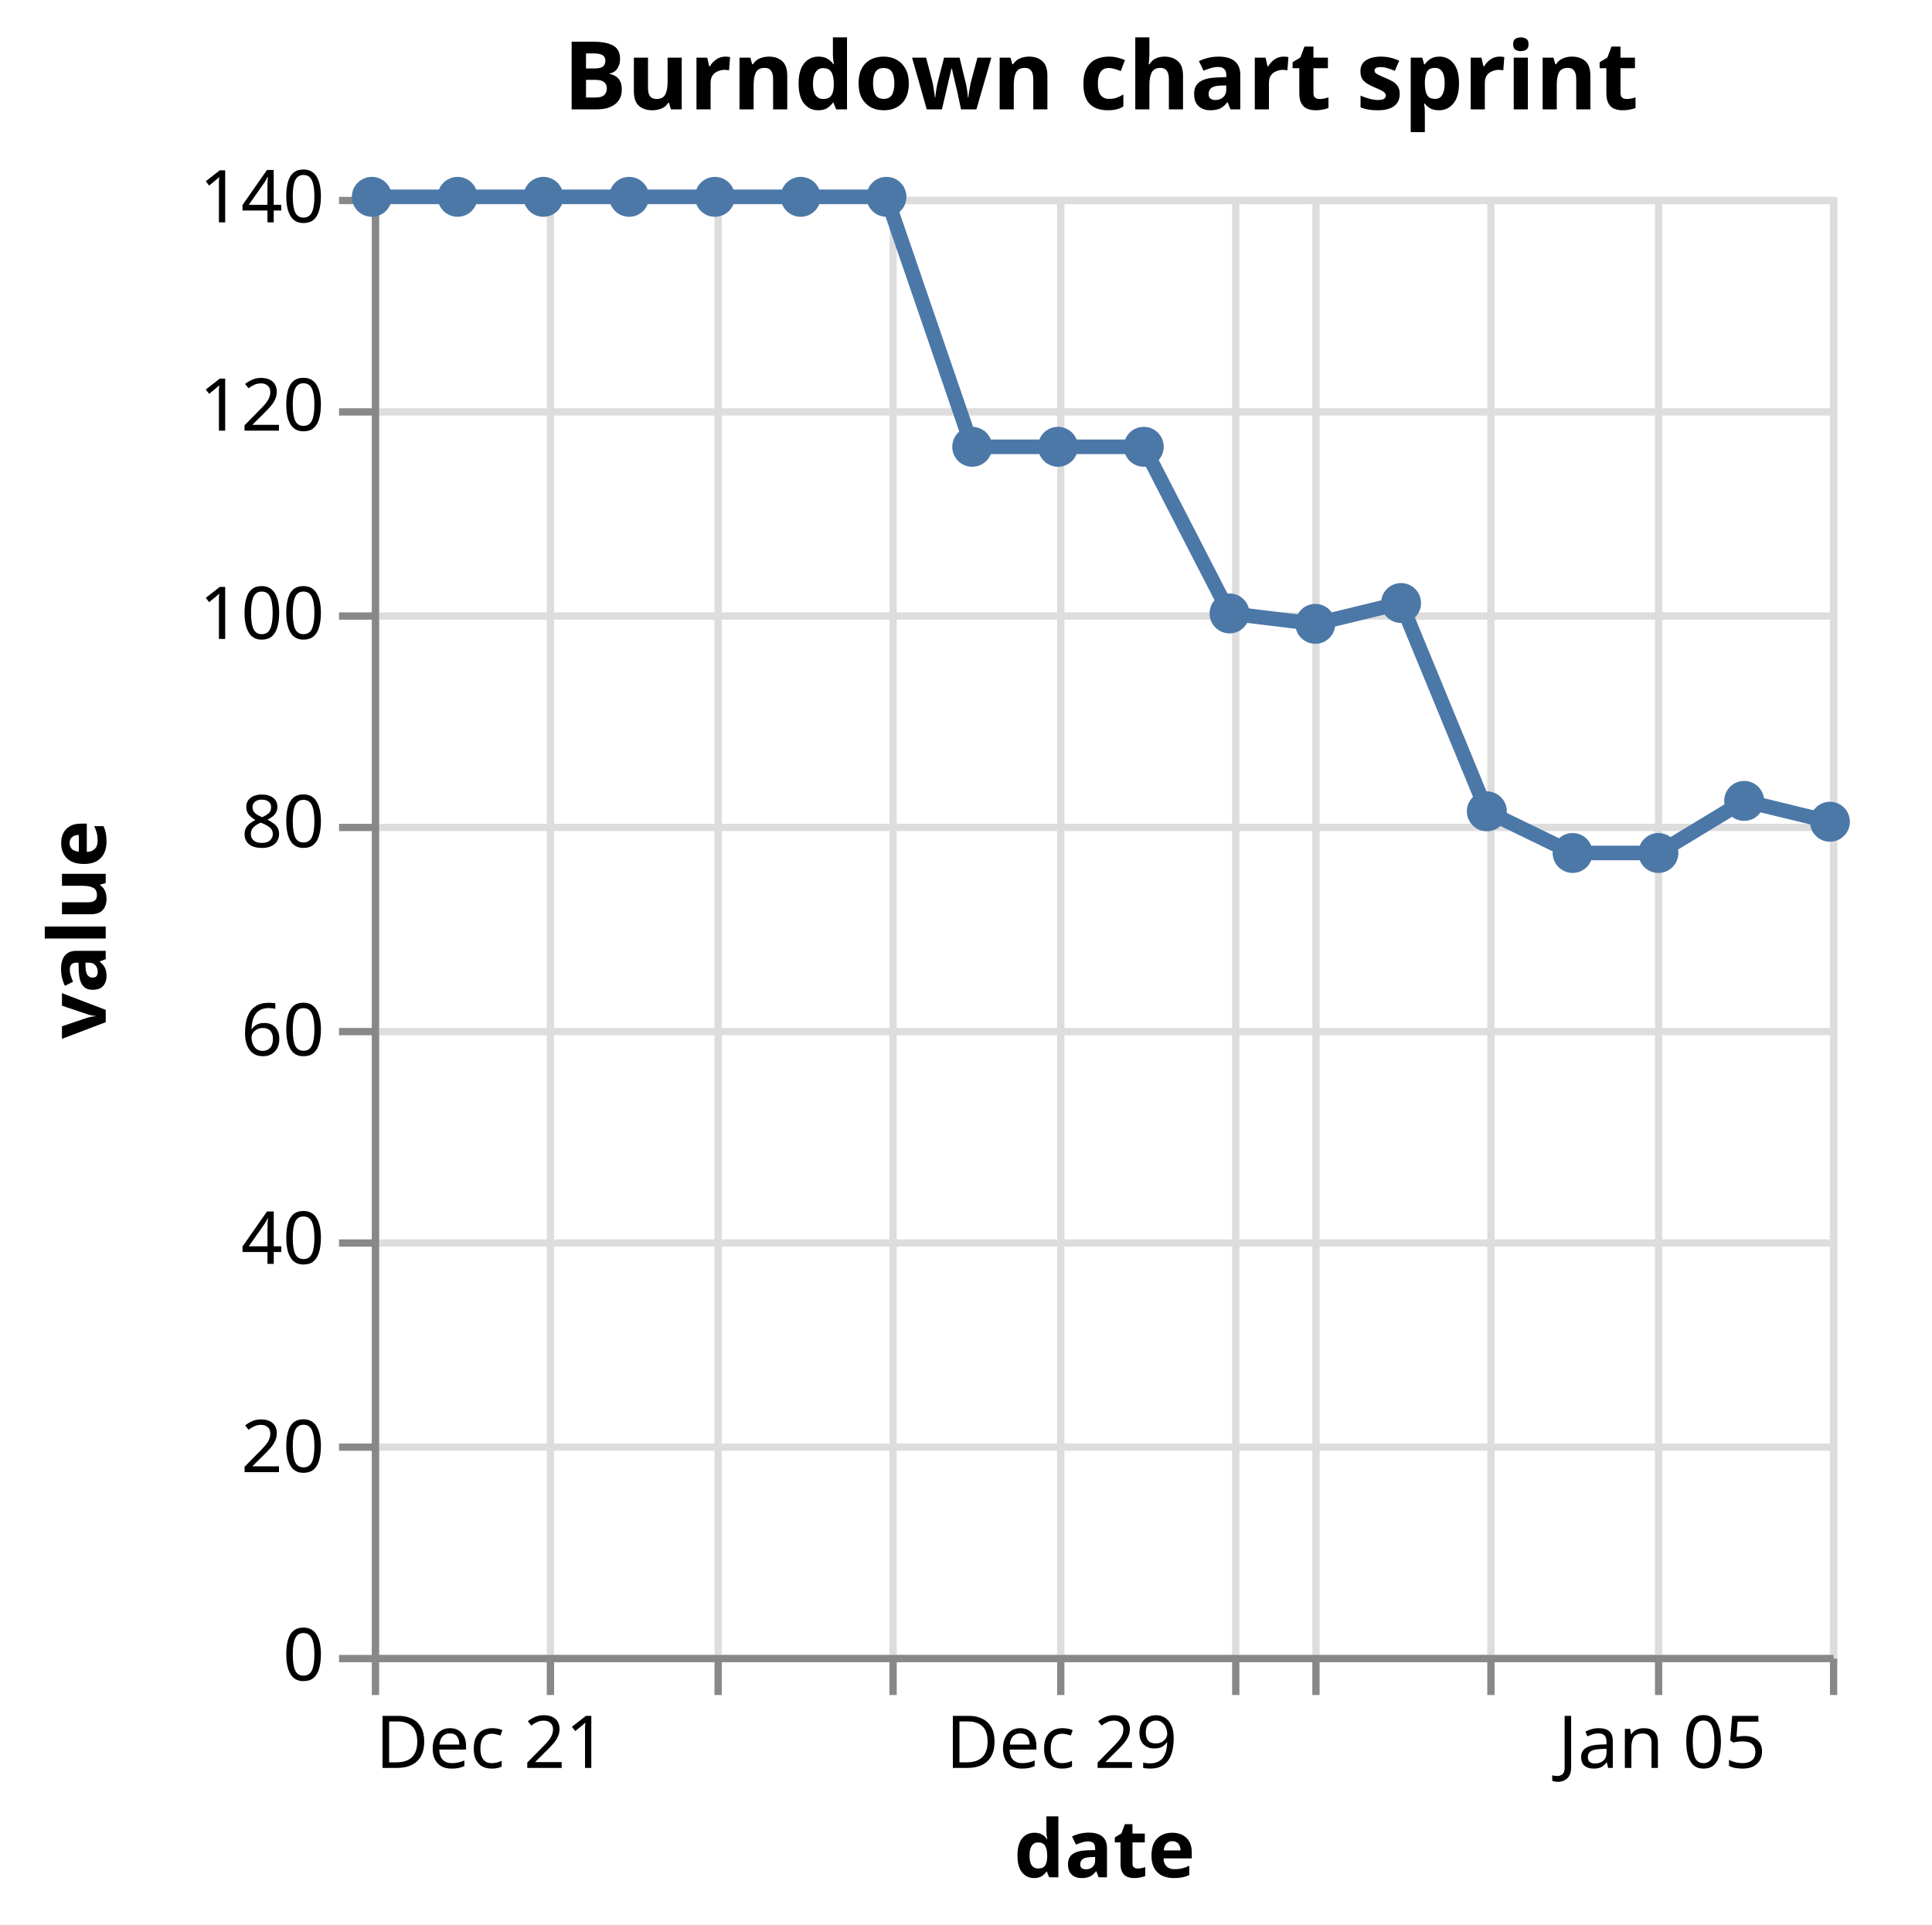
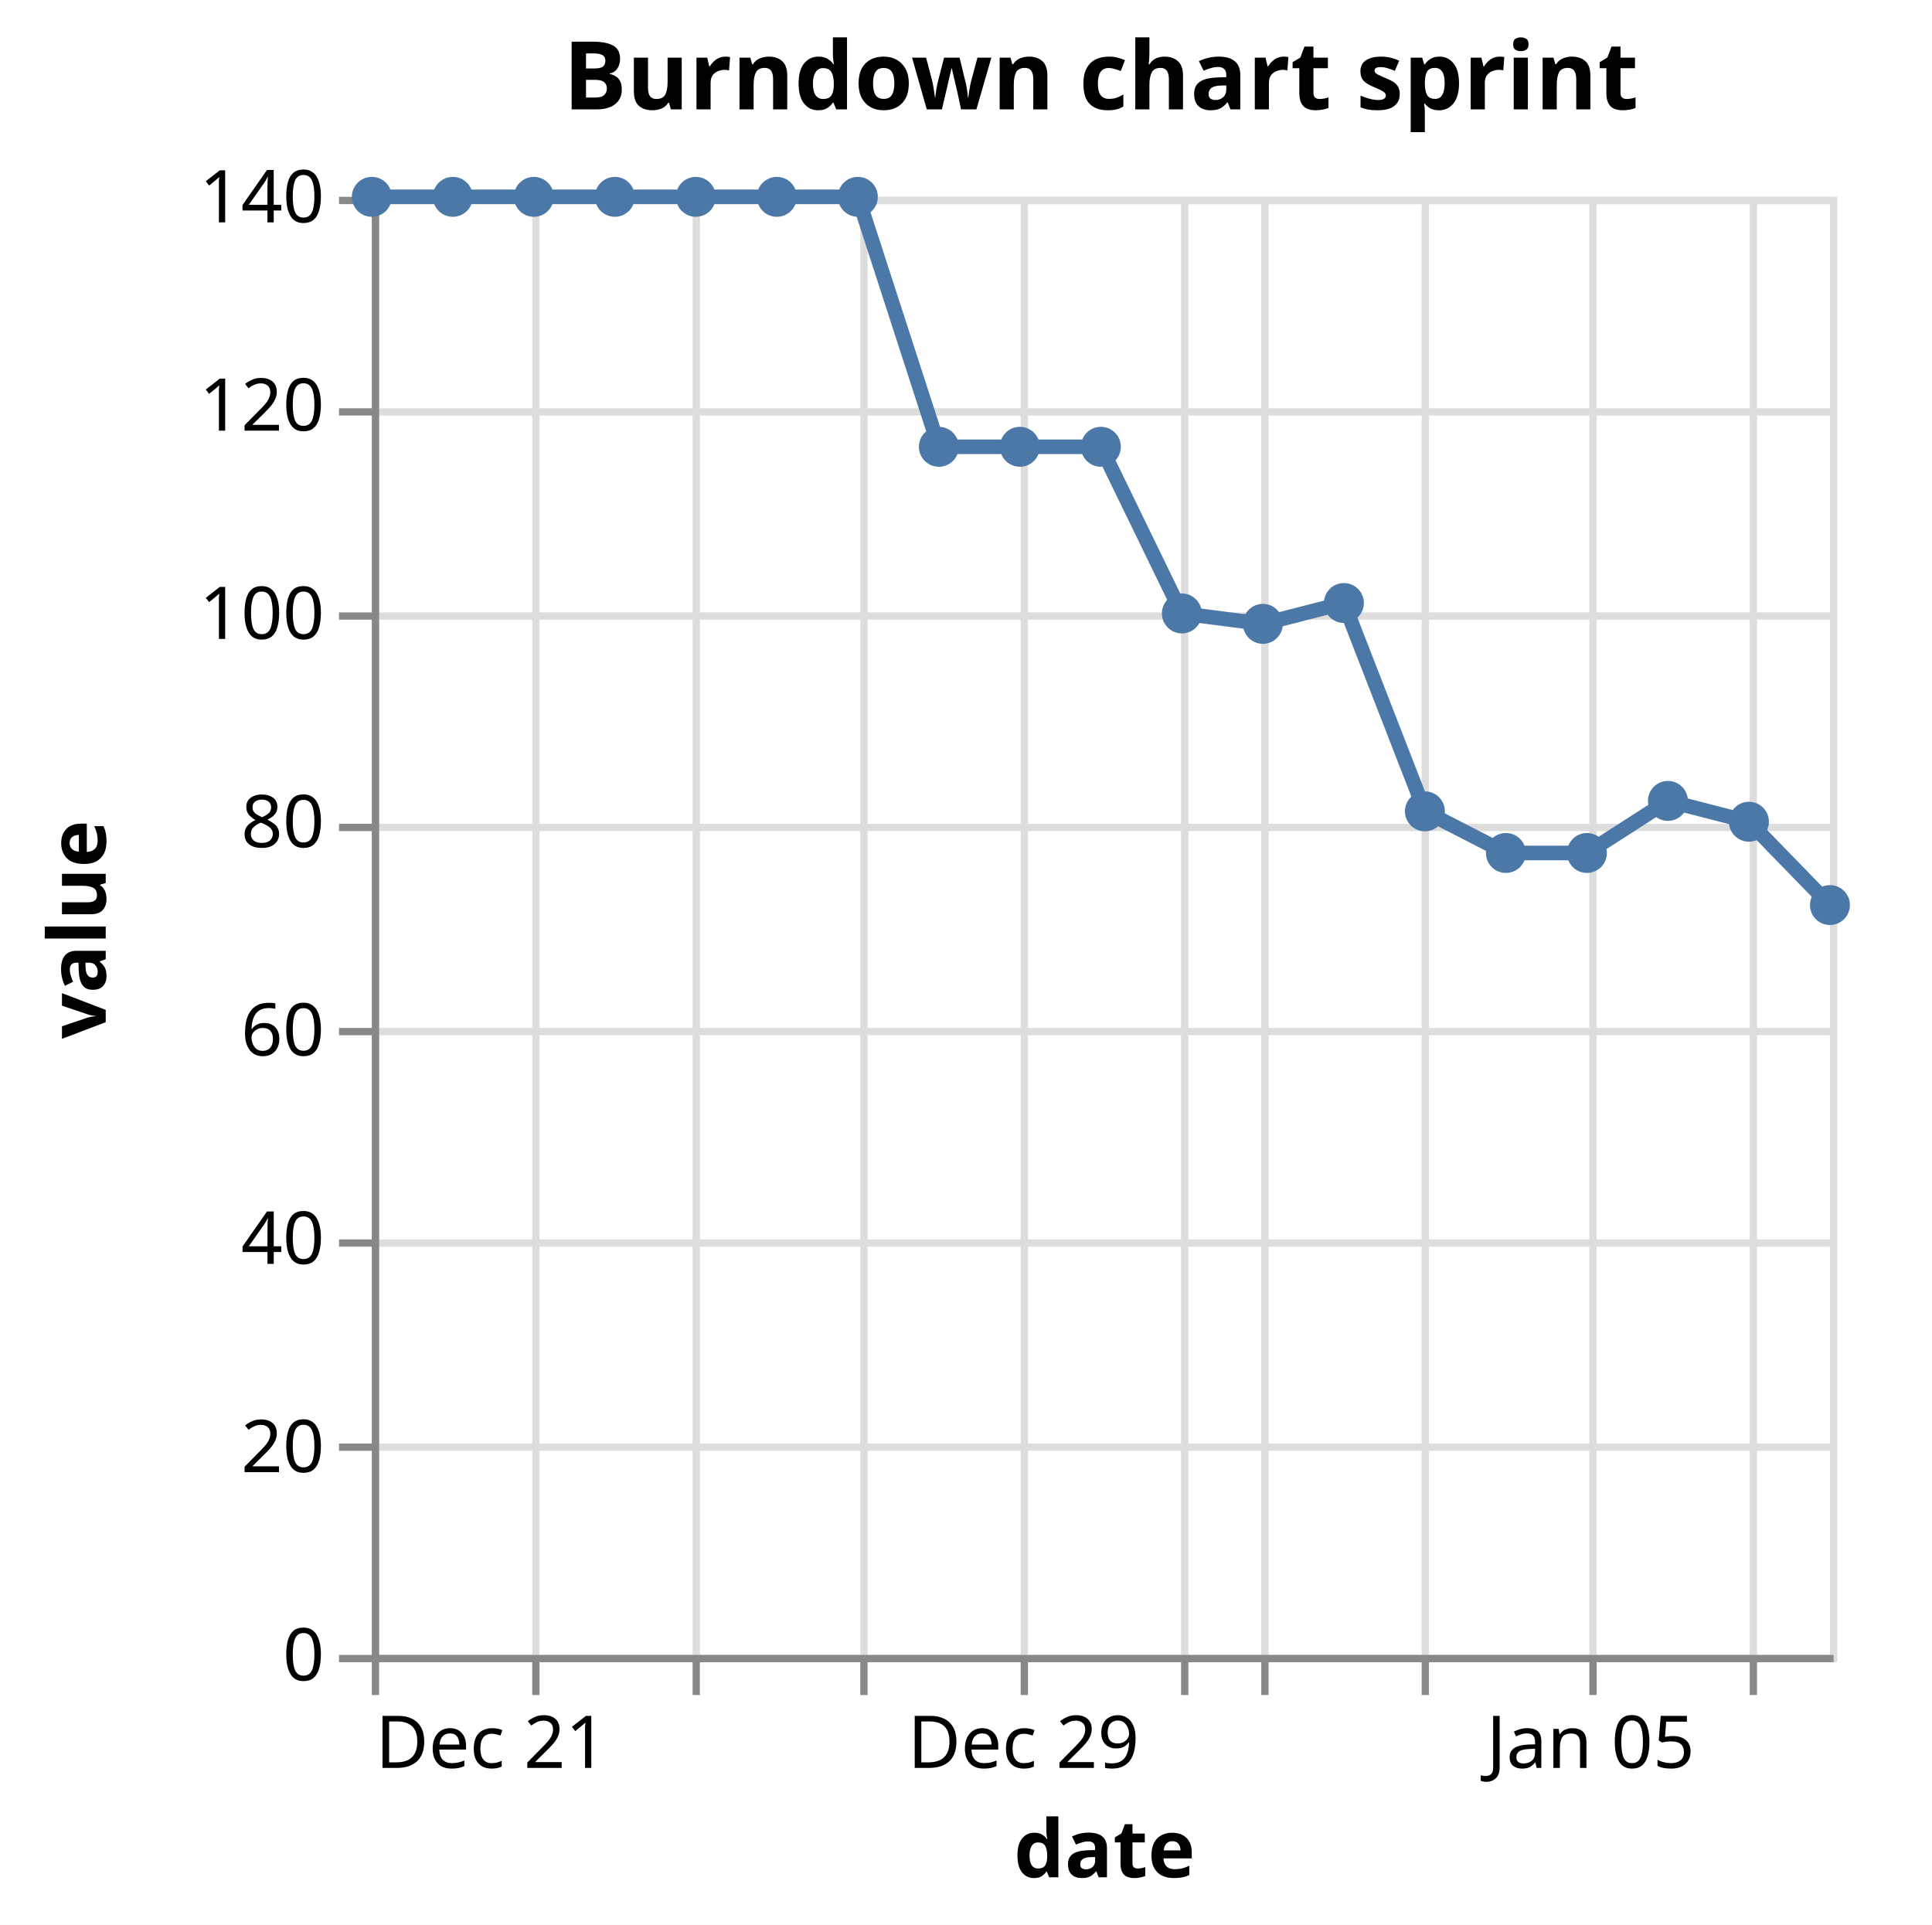
<svg xmlns="http://www.w3.org/2000/svg" version="1.1" class="marks" width="265" height="264" viewBox="0 0 265 264">
  <rect width="265" height="264" fill="white" />
  <g fill="none" stroke-miterlimit="10" transform="translate(51,27)">
    <g class="mark-group role-frame root" role="graphics-object" aria-roledescription="group mark container">
      <g transform="translate(0,0)">
        <path class="background" aria-hidden="true" d="M0.5,0.5h200v200h-200Z" stroke="#ddd" />
        <g>
          <g class="mark-group role-axis" aria-hidden="true">
            <g transform="translate(0.5,200.5)">
              <path class="background" aria-hidden="true" d="M0,0h0v0h0Z" pointer-events="none" />
              <g>
                <g class="mark-rule role-axis-grid" pointer-events="none">
                  <line transform="translate(0,-200)" x2="0" y2="200" stroke="#ddd" stroke-width="1" opacity="1" />
-                   <line transform="translate(24,-200)" x2="0" y2="200" stroke="#ddd" stroke-width="1" opacity="1" />
-                   <line transform="translate(47,-200)" x2="0" y2="200" stroke="#ddd" stroke-width="1" opacity="1" />
-                   <line transform="translate(71,-200)" x2="0" y2="200" stroke="#ddd" stroke-width="1" opacity="1" />
-                   <line transform="translate(94,-200)" x2="0" y2="200" stroke="#ddd" stroke-width="1" opacity="1" />
-                   <line transform="translate(118,-200)" x2="0" y2="200" stroke="#ddd" stroke-width="1" opacity="1" />
-                   <line transform="translate(129,-200)" x2="0" y2="200" stroke="#ddd" stroke-width="1" opacity="1" />
-                   <line transform="translate(153,-200)" x2="0" y2="200" stroke="#ddd" stroke-width="1" opacity="1" />
-                   <line transform="translate(176,-200)" x2="0" y2="200" stroke="#ddd" stroke-width="1" opacity="1" />
-                   <line transform="translate(200,-200)" x2="0" y2="200" stroke="#ddd" stroke-width="1" opacity="1" />
+                   <line transform="translate(22,-200)" x2="0" y2="200" stroke="#ddd" stroke-width="1" opacity="1" />
+                   <line transform="translate(44,-200)" x2="0" y2="200" stroke="#ddd" stroke-width="1" opacity="1" />
+                   <line transform="translate(67,-200)" x2="0" y2="200" stroke="#ddd" stroke-width="1" opacity="1" />
+                   <line transform="translate(89,-200)" x2="0" y2="200" stroke="#ddd" stroke-width="1" opacity="1" />
+                   <line transform="translate(111,-200)" x2="0" y2="200" stroke="#ddd" stroke-width="1" opacity="1" />
+                   <line transform="translate(122,-200)" x2="0" y2="200" stroke="#ddd" stroke-width="1" opacity="1" />
+                   <line transform="translate(144,-200)" x2="0" y2="200" stroke="#ddd" stroke-width="1" opacity="1" />
+                   <line transform="translate(167,-200)" x2="0" y2="200" stroke="#ddd" stroke-width="1" opacity="1" />
+                   <line transform="translate(189,-200)" x2="0" y2="200" stroke="#ddd" stroke-width="1" opacity="1" />
                </g>
              </g>
              <path class="foreground" aria-hidden="true" d="" pointer-events="none" display="none" />
            </g>
          </g>
          <g class="mark-group role-axis" aria-hidden="true">
            <g transform="translate(0.5,0.5)">
              <path class="background" aria-hidden="true" d="M0,0h0v0h0Z" pointer-events="none" />
              <g>
                <g class="mark-rule role-axis-grid" pointer-events="none">
                  <line transform="translate(0,200)" x2="200" y2="0" stroke="#ddd" stroke-width="1" opacity="1" />
                  <line transform="translate(0,171)" x2="200" y2="0" stroke="#ddd" stroke-width="1" opacity="1" />
                  <line transform="translate(0,143)" x2="200" y2="0" stroke="#ddd" stroke-width="1" opacity="1" />
                  <line transform="translate(0,114)" x2="200" y2="0" stroke="#ddd" stroke-width="1" opacity="1" />
                  <line transform="translate(0,86)" x2="200" y2="0" stroke="#ddd" stroke-width="1" opacity="1" />
                  <line transform="translate(0,57)" x2="200" y2="0" stroke="#ddd" stroke-width="1" opacity="1" />
                  <line transform="translate(0,29)" x2="200" y2="0" stroke="#ddd" stroke-width="1" opacity="1" />
                  <line transform="translate(0,0)" x2="200" y2="0" stroke="#ddd" stroke-width="1" opacity="1" />
                </g>
              </g>
              <path class="foreground" aria-hidden="true" d="" pointer-events="none" display="none" />
            </g>
          </g>
-           <g class="mark-group role-axis" role="graphics-symbol" aria-roledescription="axis" aria-label="X-axis titled 'date' for a time scale with values from December 21 to January 07">
+           <g class="mark-group role-axis" role="graphics-symbol" aria-roledescription="axis" aria-label="X-axis titled 'date' for a time scale with values from December 21 to January 08">
            <g transform="translate(0.5,200.5)">
              <path class="background" aria-hidden="true" d="M0,0h0v0h0Z" pointer-events="none" />
              <g>
                <g class="mark-rule role-axis-tick" pointer-events="none">
                  <line transform="translate(0,0)" x2="0" y2="5" stroke="#888" stroke-width="1" opacity="1" />
-                   <line transform="translate(24,0)" x2="0" y2="5" stroke="#888" stroke-width="1" opacity="1" />
-                   <line transform="translate(47,0)" x2="0" y2="5" stroke="#888" stroke-width="1" opacity="1" />
-                   <line transform="translate(71,0)" x2="0" y2="5" stroke="#888" stroke-width="1" opacity="1" />
-                   <line transform="translate(94,0)" x2="0" y2="5" stroke="#888" stroke-width="1" opacity="1" />
-                   <line transform="translate(118,0)" x2="0" y2="5" stroke="#888" stroke-width="1" opacity="1" />
-                   <line transform="translate(129,0)" x2="0" y2="5" stroke="#888" stroke-width="1" opacity="1" />
-                   <line transform="translate(153,0)" x2="0" y2="5" stroke="#888" stroke-width="1" opacity="1" />
-                   <line transform="translate(176,0)" x2="0" y2="5" stroke="#888" stroke-width="1" opacity="1" />
-                   <line transform="translate(200,0)" x2="0" y2="5" stroke="#888" stroke-width="1" opacity="1" />
+                   <line transform="translate(22,0)" x2="0" y2="5" stroke="#888" stroke-width="1" opacity="1" />
+                   <line transform="translate(44,0)" x2="0" y2="5" stroke="#888" stroke-width="1" opacity="1" />
+                   <line transform="translate(67,0)" x2="0" y2="5" stroke="#888" stroke-width="1" opacity="1" />
+                   <line transform="translate(89,0)" x2="0" y2="5" stroke="#888" stroke-width="1" opacity="1" />
+                   <line transform="translate(111,0)" x2="0" y2="5" stroke="#888" stroke-width="1" opacity="1" />
+                   <line transform="translate(122,0)" x2="0" y2="5" stroke="#888" stroke-width="1" opacity="1" />
+                   <line transform="translate(144,0)" x2="0" y2="5" stroke="#888" stroke-width="1" opacity="1" />
+                   <line transform="translate(167,0)" x2="0" y2="5" stroke="#888" stroke-width="1" opacity="1" />
+                   <line transform="translate(189,0)" x2="0" y2="5" stroke="#888" stroke-width="1" opacity="1" />
                </g>
                <g class="mark-text role-axis-label" pointer-events="none">
                  <text text-anchor="start" transform="translate(0,15)" font-family="sans-serif" font-size="10px" fill="#000" opacity="1">Dec 21</text>
-                   <text text-anchor="middle" transform="translate(23.52941,15)" font-family="sans-serif" font-size="10px" fill="#000" opacity="0">Dec 23</text>
-                   <text text-anchor="middle" transform="translate(47.05882,15)" font-family="sans-serif" font-size="10px" fill="#000" opacity="0">Dec 25</text>
-                   <text text-anchor="middle" transform="translate(70.58824,15)" font-family="sans-serif" font-size="10px" fill="#000" opacity="0">Dec 27</text>
-                   <text text-anchor="middle" transform="translate(94.11765,15)" font-family="sans-serif" font-size="10px" fill="#000" opacity="1">Dec 29</text>
-                   <text text-anchor="middle" transform="translate(117.6471,15)" font-family="sans-serif" font-size="10px" fill="#000" opacity="0">Dec 31</text>
-                   <text text-anchor="middle" transform="translate(129.4118,15)" font-family="sans-serif" font-size="10px" fill="#000" opacity="0">Jan 01</text>
-                   <text text-anchor="middle" transform="translate(152.9412,15)" font-family="sans-serif" font-size="10px" fill="#000" opacity="0">Jan 03</text>
-                   <text text-anchor="middle" transform="translate(176.4706,15)" font-family="sans-serif" font-size="10px" fill="#000" opacity="1">Jan 05</text>
-                   <text text-anchor="end" transform="translate(200,15)" font-family="sans-serif" font-size="10px" fill="#000" opacity="0">Jan 07</text>
+                   <text text-anchor="middle" transform="translate(22.22222,15)" font-family="sans-serif" font-size="10px" fill="#000" opacity="0">Dec 23</text>
+                   <text text-anchor="middle" transform="translate(44.44444,15)" font-family="sans-serif" font-size="10px" fill="#000" opacity="0">Dec 25</text>
+                   <text text-anchor="middle" transform="translate(66.66667,15)" font-family="sans-serif" font-size="10px" fill="#000" opacity="0">Dec 27</text>
+                   <text text-anchor="middle" transform="translate(88.88889,15)" font-family="sans-serif" font-size="10px" fill="#000" opacity="1">Dec 29</text>
+                   <text text-anchor="middle" transform="translate(111.1111,15)" font-family="sans-serif" font-size="10px" fill="#000" opacity="0">Dec 31</text>
+                   <text text-anchor="middle" transform="translate(122.2222,15)" font-family="sans-serif" font-size="10px" fill="#000" opacity="0">Jan 01</text>
+                   <text text-anchor="middle" transform="translate(144.4444,15)" font-family="sans-serif" font-size="10px" fill="#000" opacity="0">Jan 03</text>
+                   <text text-anchor="middle" transform="translate(166.6667,15)" font-family="sans-serif" font-size="10px" fill="#000" opacity="1">Jan 05</text>
+                   <text text-anchor="middle" transform="translate(188.8889,15)" font-family="sans-serif" font-size="10px" fill="#000" opacity="0">Jan 07</text>
                </g>
                <g class="mark-rule role-axis-domain" pointer-events="none">
                  <line transform="translate(0,0)" x2="200" y2="0" stroke="#888" stroke-width="1" opacity="1" />
                </g>
                <g class="mark-text role-axis-title" pointer-events="none">
                  <text text-anchor="middle" transform="translate(100,30)" font-family="sans-serif" font-size="11px" font-weight="bold" fill="#000" opacity="1">date</text>
                </g>
              </g>
              <path class="foreground" aria-hidden="true" d="" pointer-events="none" display="none" />
            </g>
          </g>
          <g class="mark-group role-axis" role="graphics-symbol" aria-roledescription="axis" aria-label="Y-axis titled 'value' for a linear scale with values from 0 to 140">
            <g transform="translate(0.5,0.5)">
              <path class="background" aria-hidden="true" d="M0,0h0v0h0Z" pointer-events="none" />
              <g>
                <g class="mark-rule role-axis-tick" pointer-events="none">
                  <line transform="translate(0,200)" x2="-5" y2="0" stroke="#888" stroke-width="1" opacity="1" />
                  <line transform="translate(0,171)" x2="-5" y2="0" stroke="#888" stroke-width="1" opacity="1" />
                  <line transform="translate(0,143)" x2="-5" y2="0" stroke="#888" stroke-width="1" opacity="1" />
                  <line transform="translate(0,114)" x2="-5" y2="0" stroke="#888" stroke-width="1" opacity="1" />
                  <line transform="translate(0,86)" x2="-5" y2="0" stroke="#888" stroke-width="1" opacity="1" />
                  <line transform="translate(0,57)" x2="-5" y2="0" stroke="#888" stroke-width="1" opacity="1" />
                  <line transform="translate(0,29)" x2="-5" y2="0" stroke="#888" stroke-width="1" opacity="1" />
                  <line transform="translate(0,0)" x2="-5" y2="0" stroke="#888" stroke-width="1" opacity="1" />
                </g>
                <g class="mark-text role-axis-label" pointer-events="none">
                  <text text-anchor="end" transform="translate(-7,203)" font-family="sans-serif" font-size="10px" fill="#000" opacity="1">0</text>
                  <text text-anchor="end" transform="translate(-7,174.4286)" font-family="sans-serif" font-size="10px" fill="#000" opacity="1">20</text>
                  <text text-anchor="end" transform="translate(-7,145.8571)" font-family="sans-serif" font-size="10px" fill="#000" opacity="1">40</text>
                  <text text-anchor="end" transform="translate(-7,117.2857)" font-family="sans-serif" font-size="10px" fill="#000" opacity="1">60</text>
                  <text text-anchor="end" transform="translate(-7,88.71429)" font-family="sans-serif" font-size="10px" fill="#000" opacity="1">80</text>
                  <text text-anchor="end" transform="translate(-7,60.14286)" font-family="sans-serif" font-size="10px" fill="#000" opacity="1">100</text>
                  <text text-anchor="end" transform="translate(-7,31.57143)" font-family="sans-serif" font-size="10px" fill="#000" opacity="1">120</text>
                  <text text-anchor="end" transform="translate(-7,3)" font-family="sans-serif" font-size="10px" fill="#000" opacity="1">140</text>
                </g>
                <g class="mark-rule role-axis-domain" pointer-events="none">
                  <line transform="translate(0,200)" x2="0" y2="-200" stroke="#888" stroke-width="1" opacity="1" />
                </g>
                <g class="mark-text role-axis-title" pointer-events="none">
                  <text text-anchor="middle" transform="translate(-35,100) rotate(-90) translate(0,-2)" font-family="sans-serif" font-size="11px" font-weight="bold" fill="#000" opacity="1">value</text>
                </g>
              </g>
              <path class="foreground" aria-hidden="true" d="" pointer-events="none" display="none" />
            </g>
          </g>
          <g class="mark-line role-mark layer_0_layer_0_marks" role="graphics-object" aria-roledescription="line mark container">
-             <path aria-label="date: Dec 21; value: 140" role="graphics-symbol" aria-roledescription="line mark" d="M0,0L11.765,0L23.529,0L35.294,0L47.059,0L58.824,0L70.588,0L82.353,34.286L94.118,34.286L105.882,34.286L117.647,57.143L129.412,58.571L141.176,55.714L152.941,84.286L164.706,90L176.471,90L188.235,82.857L200,85.714" stroke="#4c78a8" stroke-width="2" />
+             <path aria-label="date: Dec 21; value: 140" role="graphics-symbol" aria-roledescription="line mark" d="M0,0L11.111,0L22.222,0L33.333,0L44.444,0L55.556,0L66.667,0L77.778,34.286L88.889,34.286L100,34.286L111.111,57.143L122.222,58.571L133.333,55.714L144.444,84.286L155.556,90L166.667,90L177.778,82.857L188.889,85.714L200,97.143" stroke="#4c78a8" stroke-width="2" />
          </g>
          <g class="mark-symbol role-mark layer_0_layer_1_marks" role="graphics-object" aria-roledescription="symbol mark container">
            <path aria-label="date: Dec 21; value: 140" role="graphics-symbol" aria-roledescription="point" transform="translate(0,0)" d="M2.739,0A2.739,2.739,0,1,1,-2.739,0A2.739,2.739,0,1,1,2.739,0" fill="#4c78a8" stroke-width="2" opacity="1" />
-             <path aria-label="date: Dec 22; value: 140" role="graphics-symbol" aria-roledescription="point" transform="translate(11.76471,0)" d="M2.739,0A2.739,2.739,0,1,1,-2.739,0A2.739,2.739,0,1,1,2.739,0" fill="#4c78a8" stroke-width="2" opacity="1" />
-             <path aria-label="date: Dec 23; value: 140" role="graphics-symbol" aria-roledescription="point" transform="translate(23.52941,0)" d="M2.739,0A2.739,2.739,0,1,1,-2.739,0A2.739,2.739,0,1,1,2.739,0" fill="#4c78a8" stroke-width="2" opacity="1" />
-             <path aria-label="date: Dec 24; value: 140" role="graphics-symbol" aria-roledescription="point" transform="translate(35.29412,0)" d="M2.739,0A2.739,2.739,0,1,1,-2.739,0A2.739,2.739,0,1,1,2.739,0" fill="#4c78a8" stroke-width="2" opacity="1" />
-             <path aria-label="date: Dec 25; value: 140" role="graphics-symbol" aria-roledescription="point" transform="translate(47.05882,0)" d="M2.739,0A2.739,2.739,0,1,1,-2.739,0A2.739,2.739,0,1,1,2.739,0" fill="#4c78a8" stroke-width="2" opacity="1" />
-             <path aria-label="date: Dec 26; value: 140" role="graphics-symbol" aria-roledescription="point" transform="translate(58.82353,0)" d="M2.739,0A2.739,2.739,0,1,1,-2.739,0A2.739,2.739,0,1,1,2.739,0" fill="#4c78a8" stroke-width="2" opacity="1" />
-             <path aria-label="date: Dec 27; value: 140" role="graphics-symbol" aria-roledescription="point" transform="translate(70.58824,0)" d="M2.739,0A2.739,2.739,0,1,1,-2.739,0A2.739,2.739,0,1,1,2.739,0" fill="#4c78a8" stroke-width="2" opacity="1" />
-             <path aria-label="date: Dec 28; value: 116" role="graphics-symbol" aria-roledescription="point" transform="translate(82.35294,34.28571)" d="M2.739,0A2.739,2.739,0,1,1,-2.739,0A2.739,2.739,0,1,1,2.739,0" fill="#4c78a8" stroke-width="2" opacity="1" />
-             <path aria-label="date: Dec 29; value: 116" role="graphics-symbol" aria-roledescription="point" transform="translate(94.11765,34.28571)" d="M2.739,0A2.739,2.739,0,1,1,-2.739,0A2.739,2.739,0,1,1,2.739,0" fill="#4c78a8" stroke-width="2" opacity="1" />
-             <path aria-label="date: Dec 30; value: 116" role="graphics-symbol" aria-roledescription="point" transform="translate(105.8824,34.28571)" d="M2.739,0A2.739,2.739,0,1,1,-2.739,0A2.739,2.739,0,1,1,2.739,0" fill="#4c78a8" stroke-width="2" opacity="1" />
-             <path aria-label="date: Dec 31; value: 100" role="graphics-symbol" aria-roledescription="point" transform="translate(117.6471,57.14286)" d="M2.739,0A2.739,2.739,0,1,1,-2.739,0A2.739,2.739,0,1,1,2.739,0" fill="#4c78a8" stroke-width="2" opacity="1" />
-             <path aria-label="date: Jan 01; value: 99" role="graphics-symbol" aria-roledescription="point" transform="translate(129.4118,58.57143)" d="M2.739,0A2.739,2.739,0,1,1,-2.739,0A2.739,2.739,0,1,1,2.739,0" fill="#4c78a8" stroke-width="2" opacity="1" />
-             <path aria-label="date: Jan 02; value: 101" role="graphics-symbol" aria-roledescription="point" transform="translate(141.1765,55.71429)" d="M2.739,0A2.739,2.739,0,1,1,-2.739,0A2.739,2.739,0,1,1,2.739,0" fill="#4c78a8" stroke-width="2" opacity="1" />
-             <path aria-label="date: Jan 03; value: 81" role="graphics-symbol" aria-roledescription="point" transform="translate(152.9412,84.28571)" d="M2.739,0A2.739,2.739,0,1,1,-2.739,0A2.739,2.739,0,1,1,2.739,0" fill="#4c78a8" stroke-width="2" opacity="1" />
-             <path aria-label="date: Jan 04; value: 77" role="graphics-symbol" aria-roledescription="point" transform="translate(164.7059,90)" d="M2.739,0A2.739,2.739,0,1,1,-2.739,0A2.739,2.739,0,1,1,2.739,0" fill="#4c78a8" stroke-width="2" opacity="1" />
-             <path aria-label="date: Jan 05; value: 77" role="graphics-symbol" aria-roledescription="point" transform="translate(176.4706,90)" d="M2.739,0A2.739,2.739,0,1,1,-2.739,0A2.739,2.739,0,1,1,2.739,0" fill="#4c78a8" stroke-width="2" opacity="1" />
-             <path aria-label="date: Jan 06; value: 82" role="graphics-symbol" aria-roledescription="point" transform="translate(188.2353,82.85714)" d="M2.739,0A2.739,2.739,0,1,1,-2.739,0A2.739,2.739,0,1,1,2.739,0" fill="#4c78a8" stroke-width="2" opacity="1" />
-             <path aria-label="date: Jan 07; value: 80" role="graphics-symbol" aria-roledescription="point" transform="translate(200,85.71429)" d="M2.739,0A2.739,2.739,0,1,1,-2.739,0A2.739,2.739,0,1,1,2.739,0" fill="#4c78a8" stroke-width="2" opacity="1" />
+             <path aria-label="date: Dec 22; value: 140" role="graphics-symbol" aria-roledescription="point" transform="translate(11.11111,0)" d="M2.739,0A2.739,2.739,0,1,1,-2.739,0A2.739,2.739,0,1,1,2.739,0" fill="#4c78a8" stroke-width="2" opacity="1" />
+             <path aria-label="date: Dec 23; value: 140" role="graphics-symbol" aria-roledescription="point" transform="translate(22.22222,0)" d="M2.739,0A2.739,2.739,0,1,1,-2.739,0A2.739,2.739,0,1,1,2.739,0" fill="#4c78a8" stroke-width="2" opacity="1" />
+             <path aria-label="date: Dec 24; value: 140" role="graphics-symbol" aria-roledescription="point" transform="translate(33.33333,0)" d="M2.739,0A2.739,2.739,0,1,1,-2.739,0A2.739,2.739,0,1,1,2.739,0" fill="#4c78a8" stroke-width="2" opacity="1" />
+             <path aria-label="date: Dec 25; value: 140" role="graphics-symbol" aria-roledescription="point" transform="translate(44.44444,0)" d="M2.739,0A2.739,2.739,0,1,1,-2.739,0A2.739,2.739,0,1,1,2.739,0" fill="#4c78a8" stroke-width="2" opacity="1" />
+             <path aria-label="date: Dec 26; value: 140" role="graphics-symbol" aria-roledescription="point" transform="translate(55.55556,0)" d="M2.739,0A2.739,2.739,0,1,1,-2.739,0A2.739,2.739,0,1,1,2.739,0" fill="#4c78a8" stroke-width="2" opacity="1" />
+             <path aria-label="date: Dec 27; value: 140" role="graphics-symbol" aria-roledescription="point" transform="translate(66.66667,0)" d="M2.739,0A2.739,2.739,0,1,1,-2.739,0A2.739,2.739,0,1,1,2.739,0" fill="#4c78a8" stroke-width="2" opacity="1" />
+             <path aria-label="date: Dec 28; value: 116" role="graphics-symbol" aria-roledescription="point" transform="translate(77.77778,34.28571)" d="M2.739,0A2.739,2.739,0,1,1,-2.739,0A2.739,2.739,0,1,1,2.739,0" fill="#4c78a8" stroke-width="2" opacity="1" />
+             <path aria-label="date: Dec 29; value: 116" role="graphics-symbol" aria-roledescription="point" transform="translate(88.88889,34.28571)" d="M2.739,0A2.739,2.739,0,1,1,-2.739,0A2.739,2.739,0,1,1,2.739,0" fill="#4c78a8" stroke-width="2" opacity="1" />
+             <path aria-label="date: Dec 30; value: 116" role="graphics-symbol" aria-roledescription="point" transform="translate(100,34.28571)" d="M2.739,0A2.739,2.739,0,1,1,-2.739,0A2.739,2.739,0,1,1,2.739,0" fill="#4c78a8" stroke-width="2" opacity="1" />
+             <path aria-label="date: Dec 31; value: 100" role="graphics-symbol" aria-roledescription="point" transform="translate(111.1111,57.14286)" d="M2.739,0A2.739,2.739,0,1,1,-2.739,0A2.739,2.739,0,1,1,2.739,0" fill="#4c78a8" stroke-width="2" opacity="1" />
+             <path aria-label="date: Jan 01; value: 99" role="graphics-symbol" aria-roledescription="point" transform="translate(122.2222,58.57143)" d="M2.739,0A2.739,2.739,0,1,1,-2.739,0A2.739,2.739,0,1,1,2.739,0" fill="#4c78a8" stroke-width="2" opacity="1" />
+             <path aria-label="date: Jan 02; value: 101" role="graphics-symbol" aria-roledescription="point" transform="translate(133.3333,55.71429)" d="M2.739,0A2.739,2.739,0,1,1,-2.739,0A2.739,2.739,0,1,1,2.739,0" fill="#4c78a8" stroke-width="2" opacity="1" />
+             <path aria-label="date: Jan 03; value: 81" role="graphics-symbol" aria-roledescription="point" transform="translate(144.4444,84.28571)" d="M2.739,0A2.739,2.739,0,1,1,-2.739,0A2.739,2.739,0,1,1,2.739,0" fill="#4c78a8" stroke-width="2" opacity="1" />
+             <path aria-label="date: Jan 04; value: 77" role="graphics-symbol" aria-roledescription="point" transform="translate(155.5556,90)" d="M2.739,0A2.739,2.739,0,1,1,-2.739,0A2.739,2.739,0,1,1,2.739,0" fill="#4c78a8" stroke-width="2" opacity="1" />
+             <path aria-label="date: Jan 05; value: 77" role="graphics-symbol" aria-roledescription="point" transform="translate(166.6667,90)" d="M2.739,0A2.739,2.739,0,1,1,-2.739,0A2.739,2.739,0,1,1,2.739,0" fill="#4c78a8" stroke-width="2" opacity="1" />
+             <path aria-label="date: Jan 06; value: 82" role="graphics-symbol" aria-roledescription="point" transform="translate(177.7778,82.85714)" d="M2.739,0A2.739,2.739,0,1,1,-2.739,0A2.739,2.739,0,1,1,2.739,0" fill="#4c78a8" stroke-width="2" opacity="1" />
+             <path aria-label="date: Jan 07; value: 80" role="graphics-symbol" aria-roledescription="point" transform="translate(188.8889,85.71429)" d="M2.739,0A2.739,2.739,0,1,1,-2.739,0A2.739,2.739,0,1,1,2.739,0" fill="#4c78a8" stroke-width="2" opacity="1" />
+             <path aria-label="date: Jan 08; value: 72" role="graphics-symbol" aria-roledescription="point" transform="translate(200,97.14286)" d="M2.739,0A2.739,2.739,0,1,1,-2.739,0A2.739,2.739,0,1,1,2.739,0" fill="#4c78a8" stroke-width="2" opacity="1" />
          </g>
          <g class="mark-group role-title">
            <g transform="translate(100,-22)">
              <path class="background" aria-hidden="true" d="M0,0h0v0h0Z" pointer-events="none" />
              <g>
                <g class="mark-text role-title-text" role="graphics-symbol" aria-roledescription="title" aria-label="Title text 'Burndown chart sprint'" pointer-events="none">
                  <text text-anchor="middle" transform="translate(0,10)" font-family="sans-serif" font-size="13px" font-weight="bold" fill="#000" opacity="1">Burndown chart sprint</text>
                </g>
              </g>
              <path class="foreground" aria-hidden="true" d="" pointer-events="none" display="none" />
            </g>
          </g>
        </g>
        <path class="foreground" aria-hidden="true" d="" display="none" />
      </g>
    </g>
  </g>
</svg>
